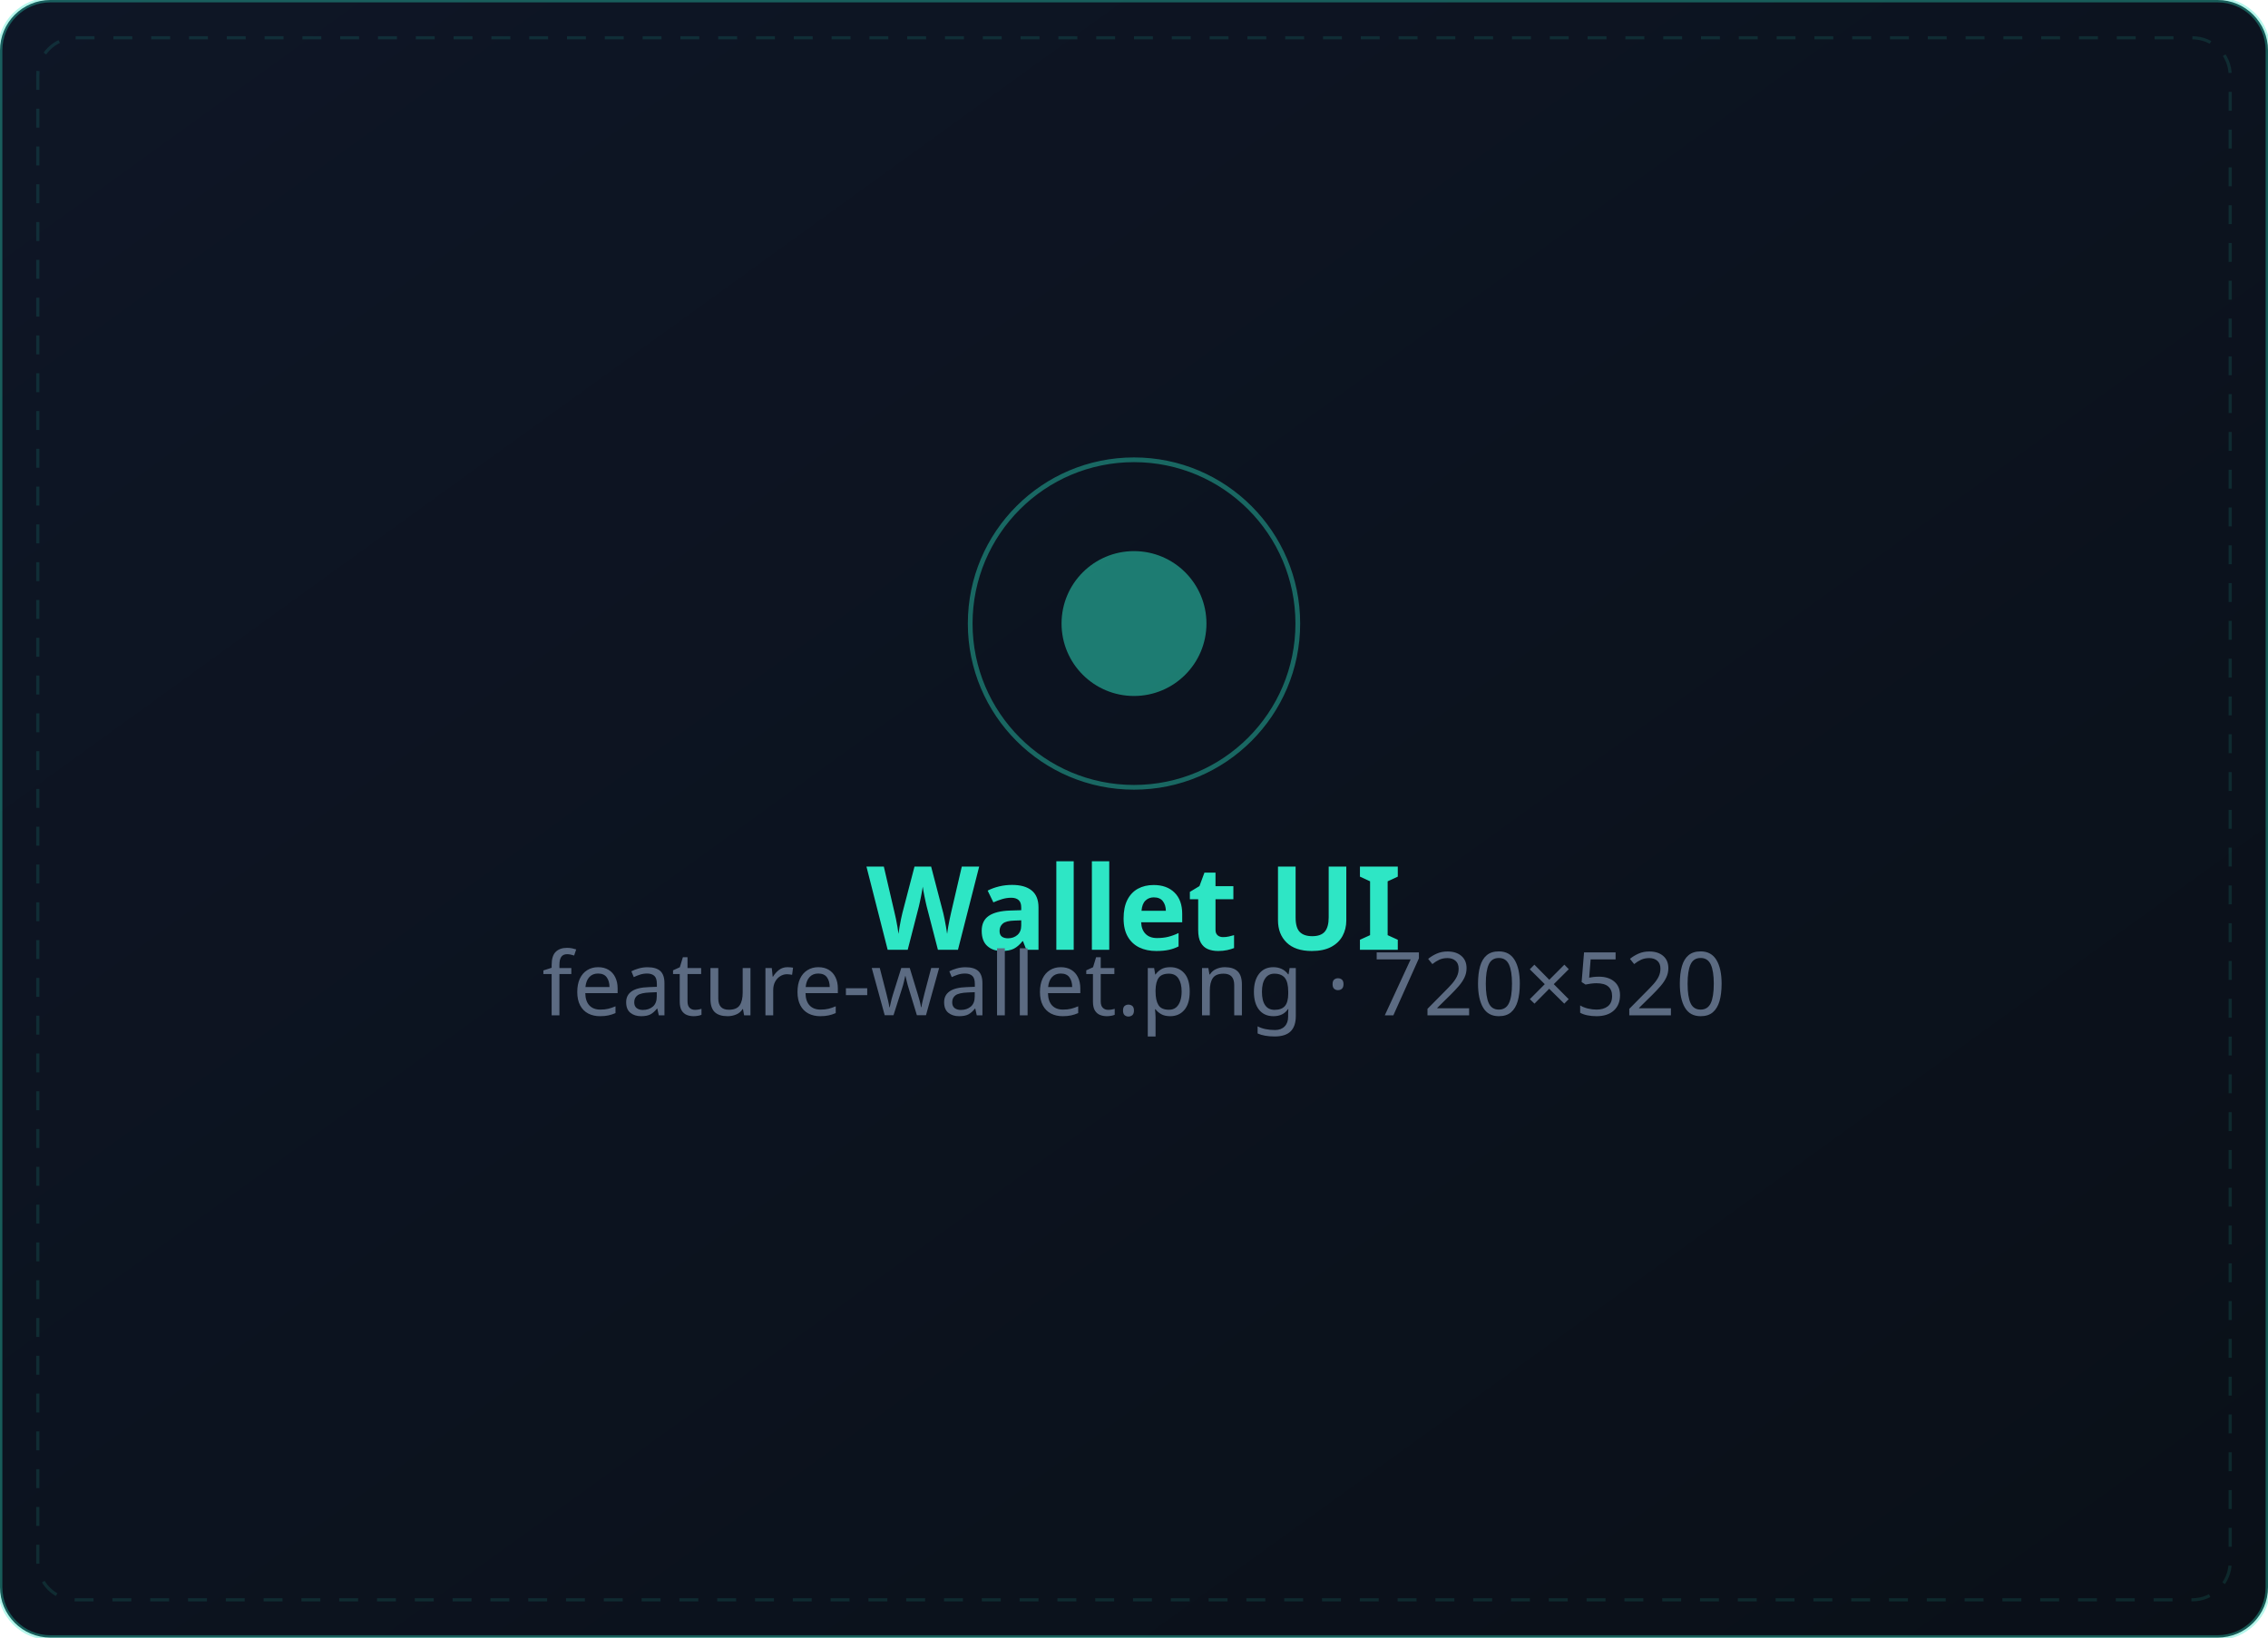
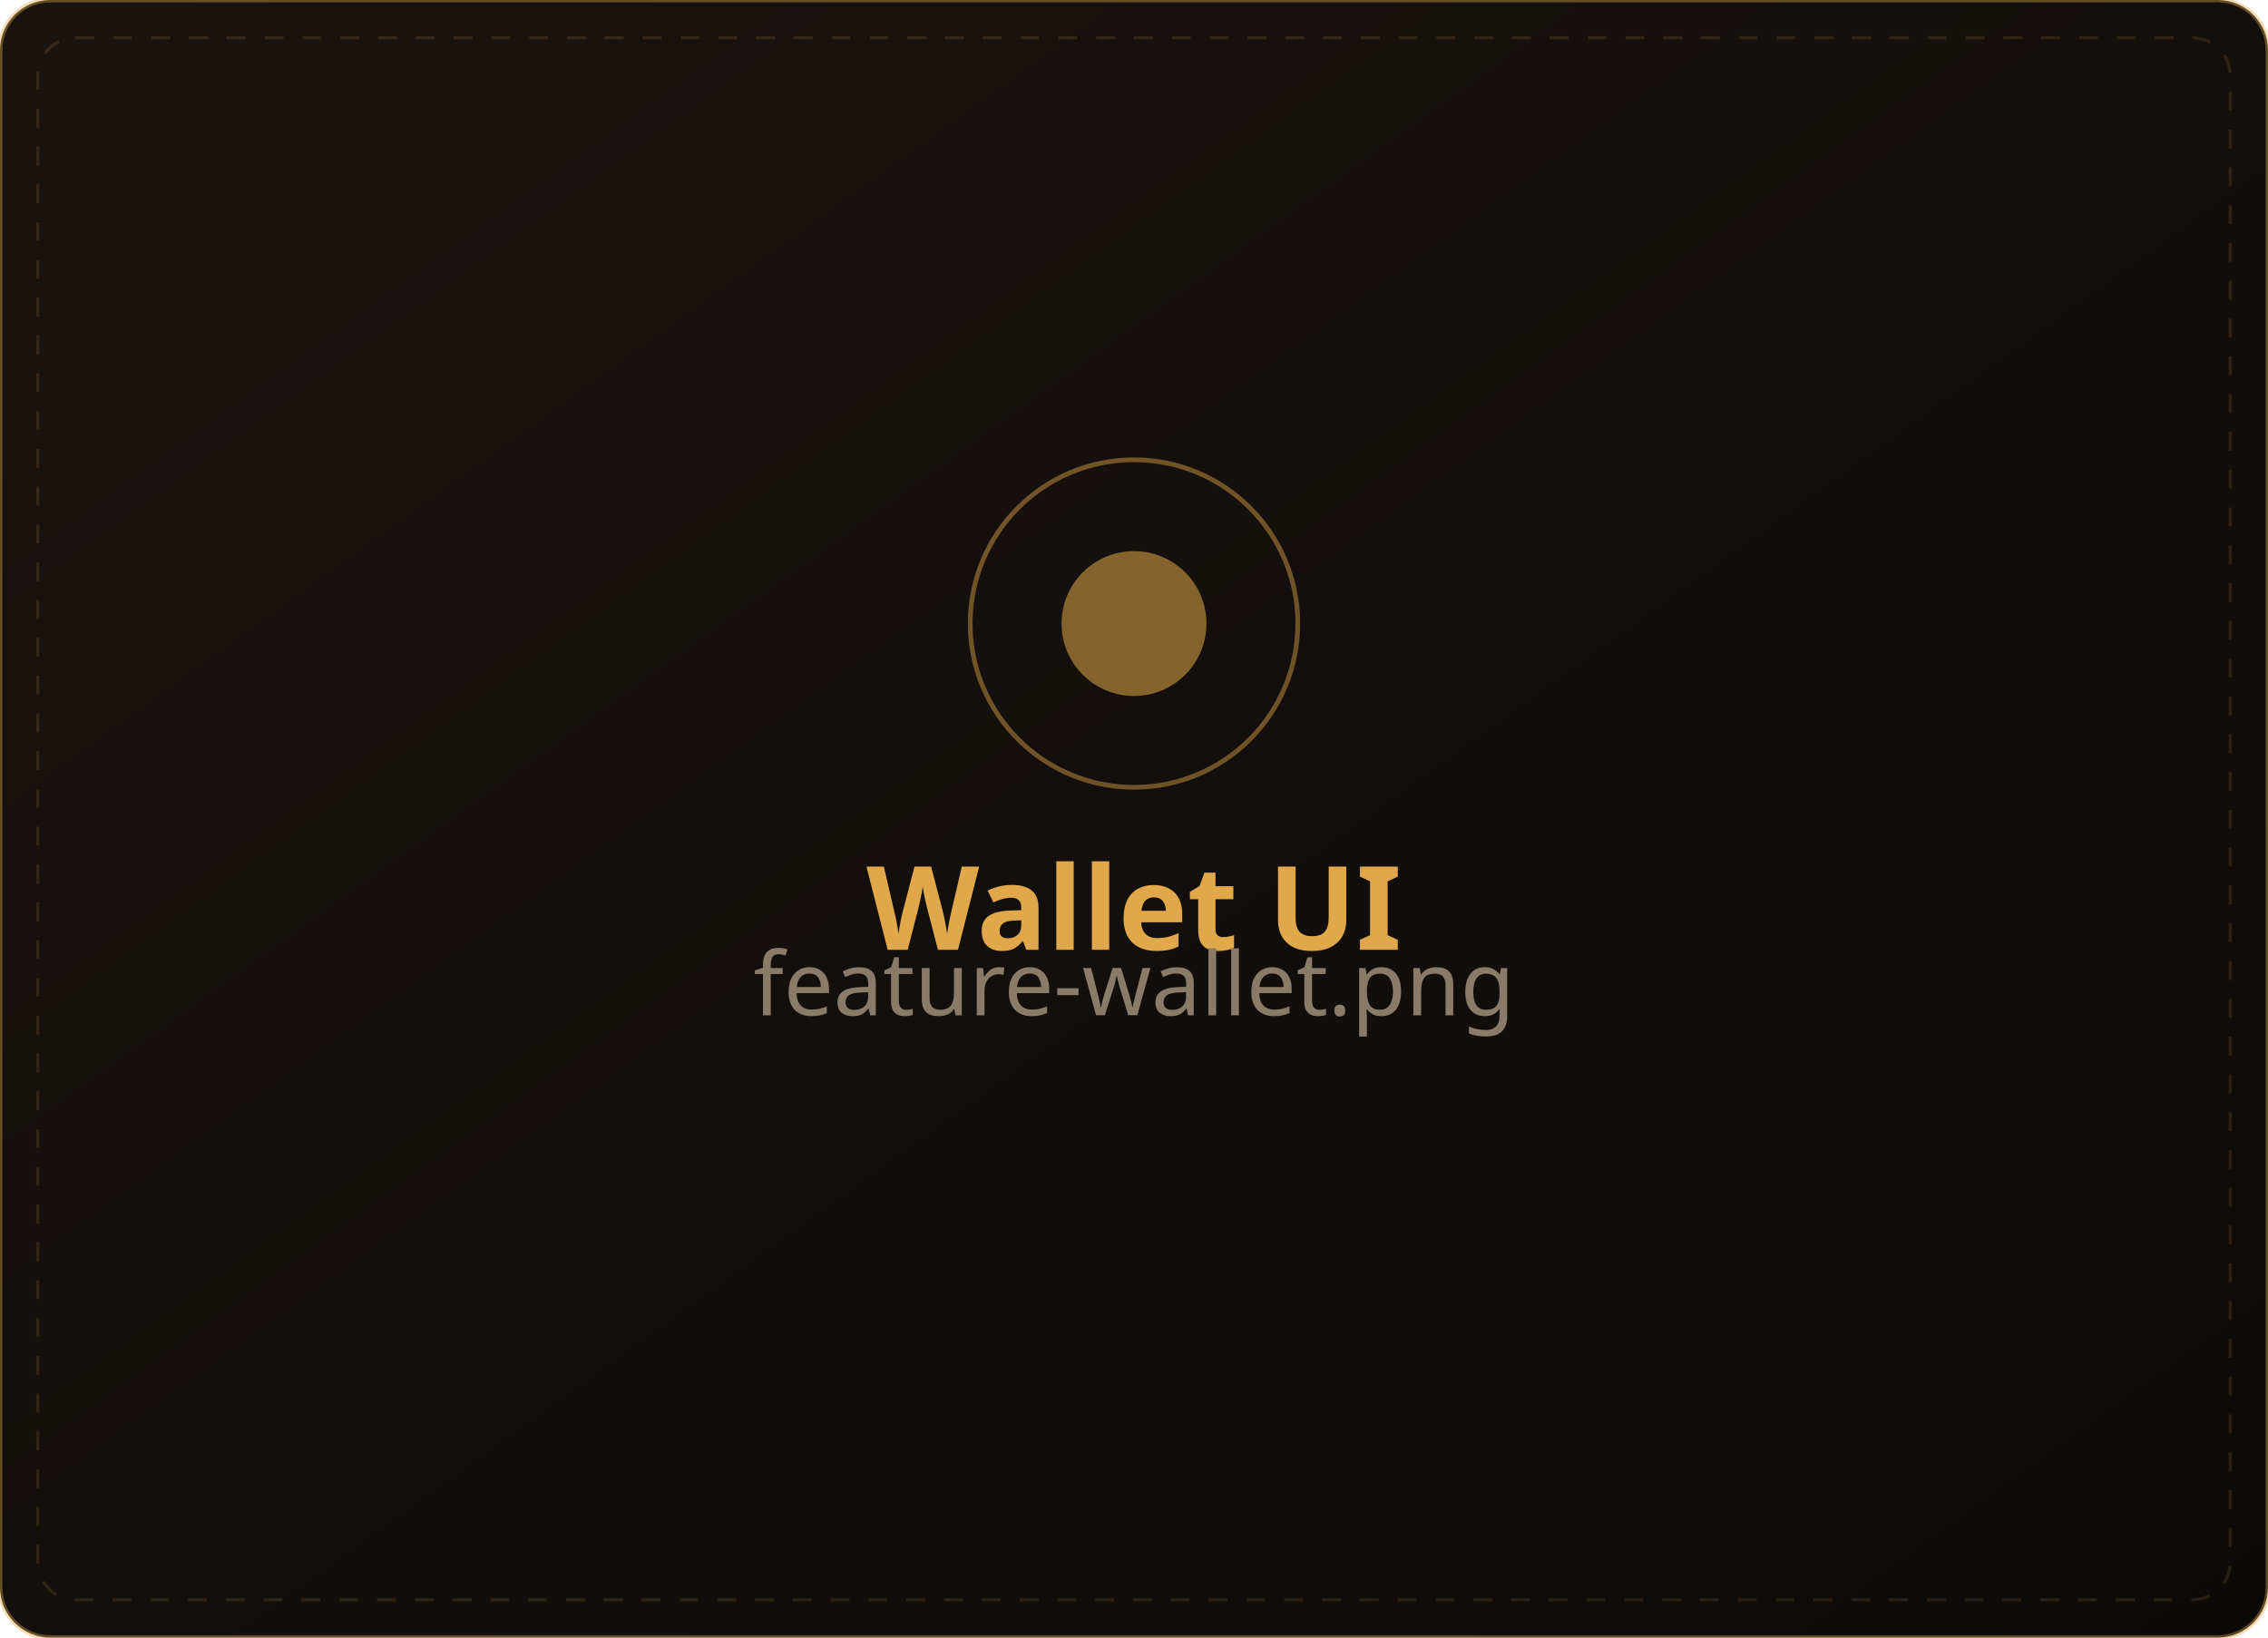
<svg xmlns="http://www.w3.org/2000/svg" width="720" height="520" viewBox="0 0 720 520" role="img" aria-label="Wallet UI placeholder">
  <defs>
    <linearGradient id="g" x1="0%" y1="0%" x2="100%" y2="100%">
-       <stop offset="0%" stop-color="#0e1626" />
-       <stop offset="100%" stop-color="#0a1018" />
+       <stop offset="0%" stop-color="#1a1410" />
+       <stop offset="100%" stop-color="#0c0a08" />
    </linearGradient>
  </defs>
-   <rect width="720" height="520" rx="16" fill="url(#g)" stroke="#2ee6c5" stroke-opacity="0.35" stroke-width="1.5" />
-   <rect x="12" y="12" width="696" height="496" rx="12" fill="none" stroke="#2ee6c5" stroke-opacity="0.12" stroke-dasharray="6 6" />
-   <circle cx="360" cy="198" r="52" fill="none" stroke="#2ee6c5" stroke-opacity="0.4" stroke-width="1.5" />
-   <circle cx="360" cy="198" r="23" fill="#2ee6c5" fill-opacity="0.5" />
-   <text x="50%" y="58%" text-anchor="middle" fill="#2ee6c5" font-family="system-ui,sans-serif" font-size="37" font-weight="600">Wallet UI</text>
-   <text x="50%" y="62%" text-anchor="middle" fill="#5c6b82" font-family="system-ui,sans-serif" font-size="28" font-weight="500">feature-wallet.png · 720×520</text>
+   <rect width="720" height="520" rx="16" fill="url(#g)" stroke="#e0a84a" stroke-opacity="0.4" stroke-width="1.5" />
+   <rect x="12" y="12" width="696" height="496" rx="12" fill="none" stroke="#e0a84a" stroke-opacity="0.14" stroke-dasharray="6 6" />
+   <circle cx="360" cy="198" r="52" fill="none" stroke="#e0a84a" stroke-opacity="0.45" stroke-width="1.5" />
+   <circle cx="360" cy="198" r="23" fill="#e0a84a" fill-opacity="0.55" />
+   <text x="50%" y="58%" text-anchor="middle" fill="#e0a84a" font-family="system-ui,sans-serif" font-size="37" font-weight="600">Wallet UI</text>
+   <text x="50%" y="62%" text-anchor="middle" fill="#8a7a68" font-family="system-ui,sans-serif" font-size="28" font-weight="500">feature-wallet.png</text>
</svg>
